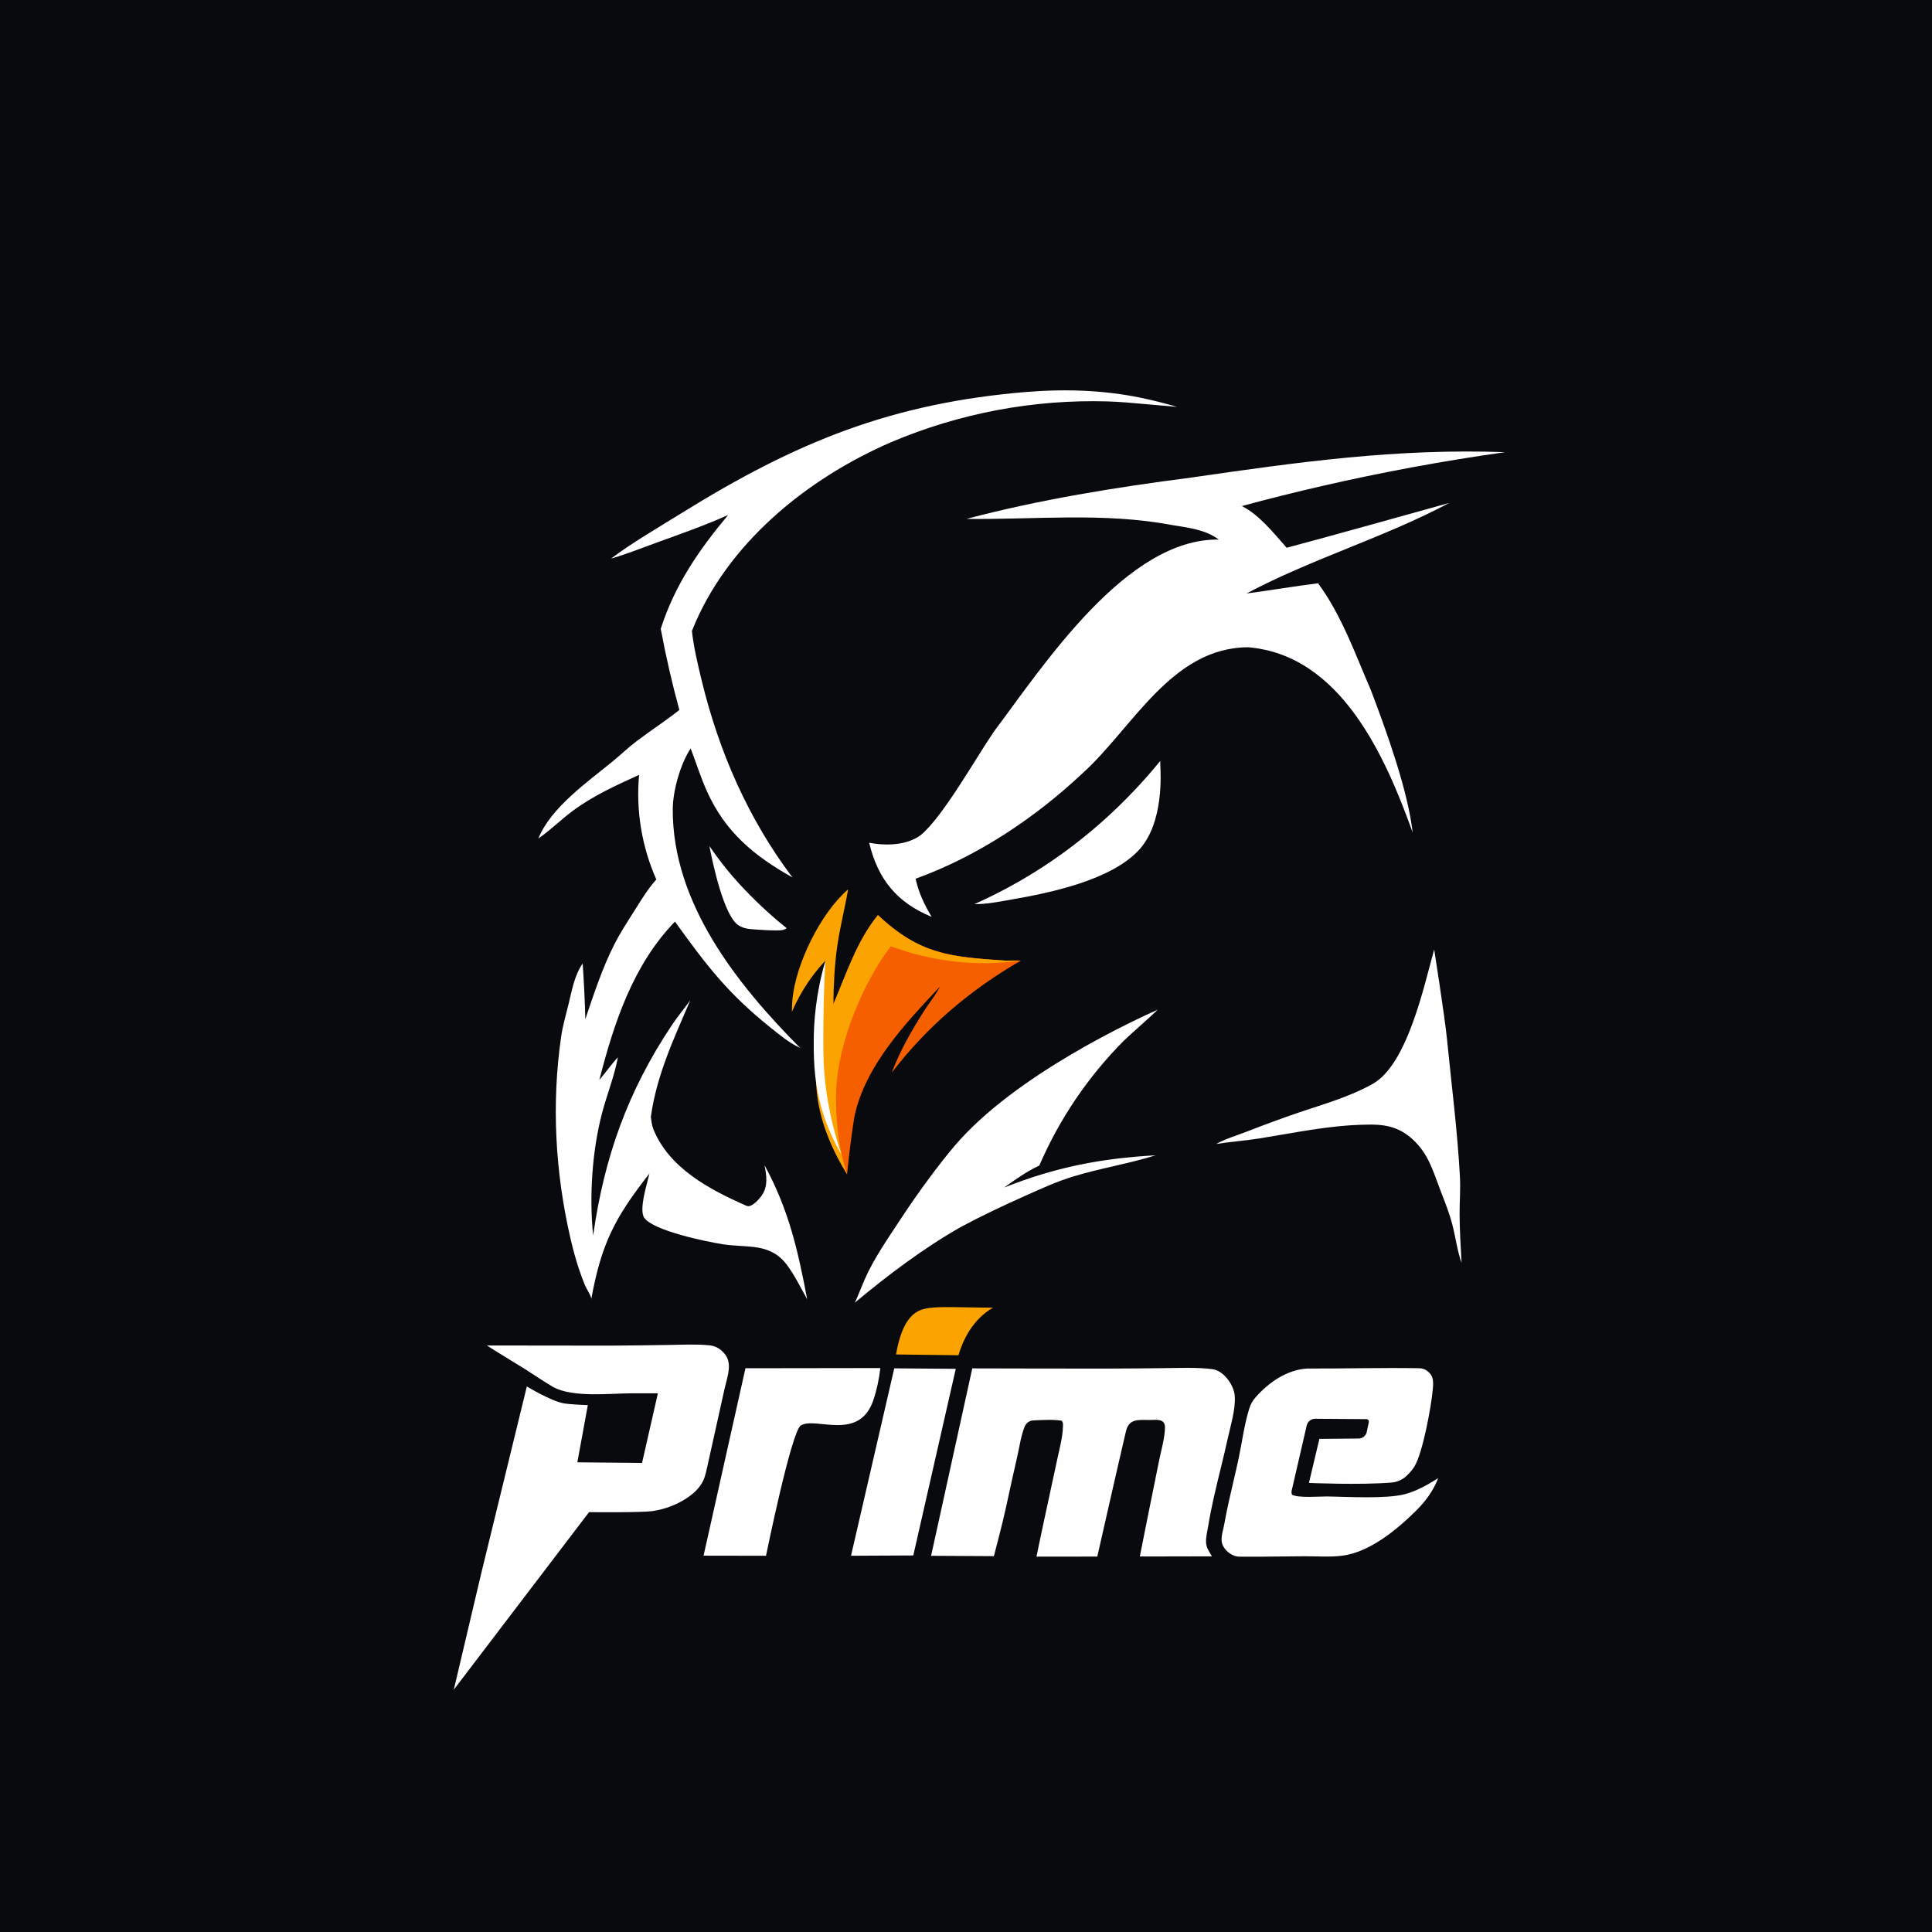
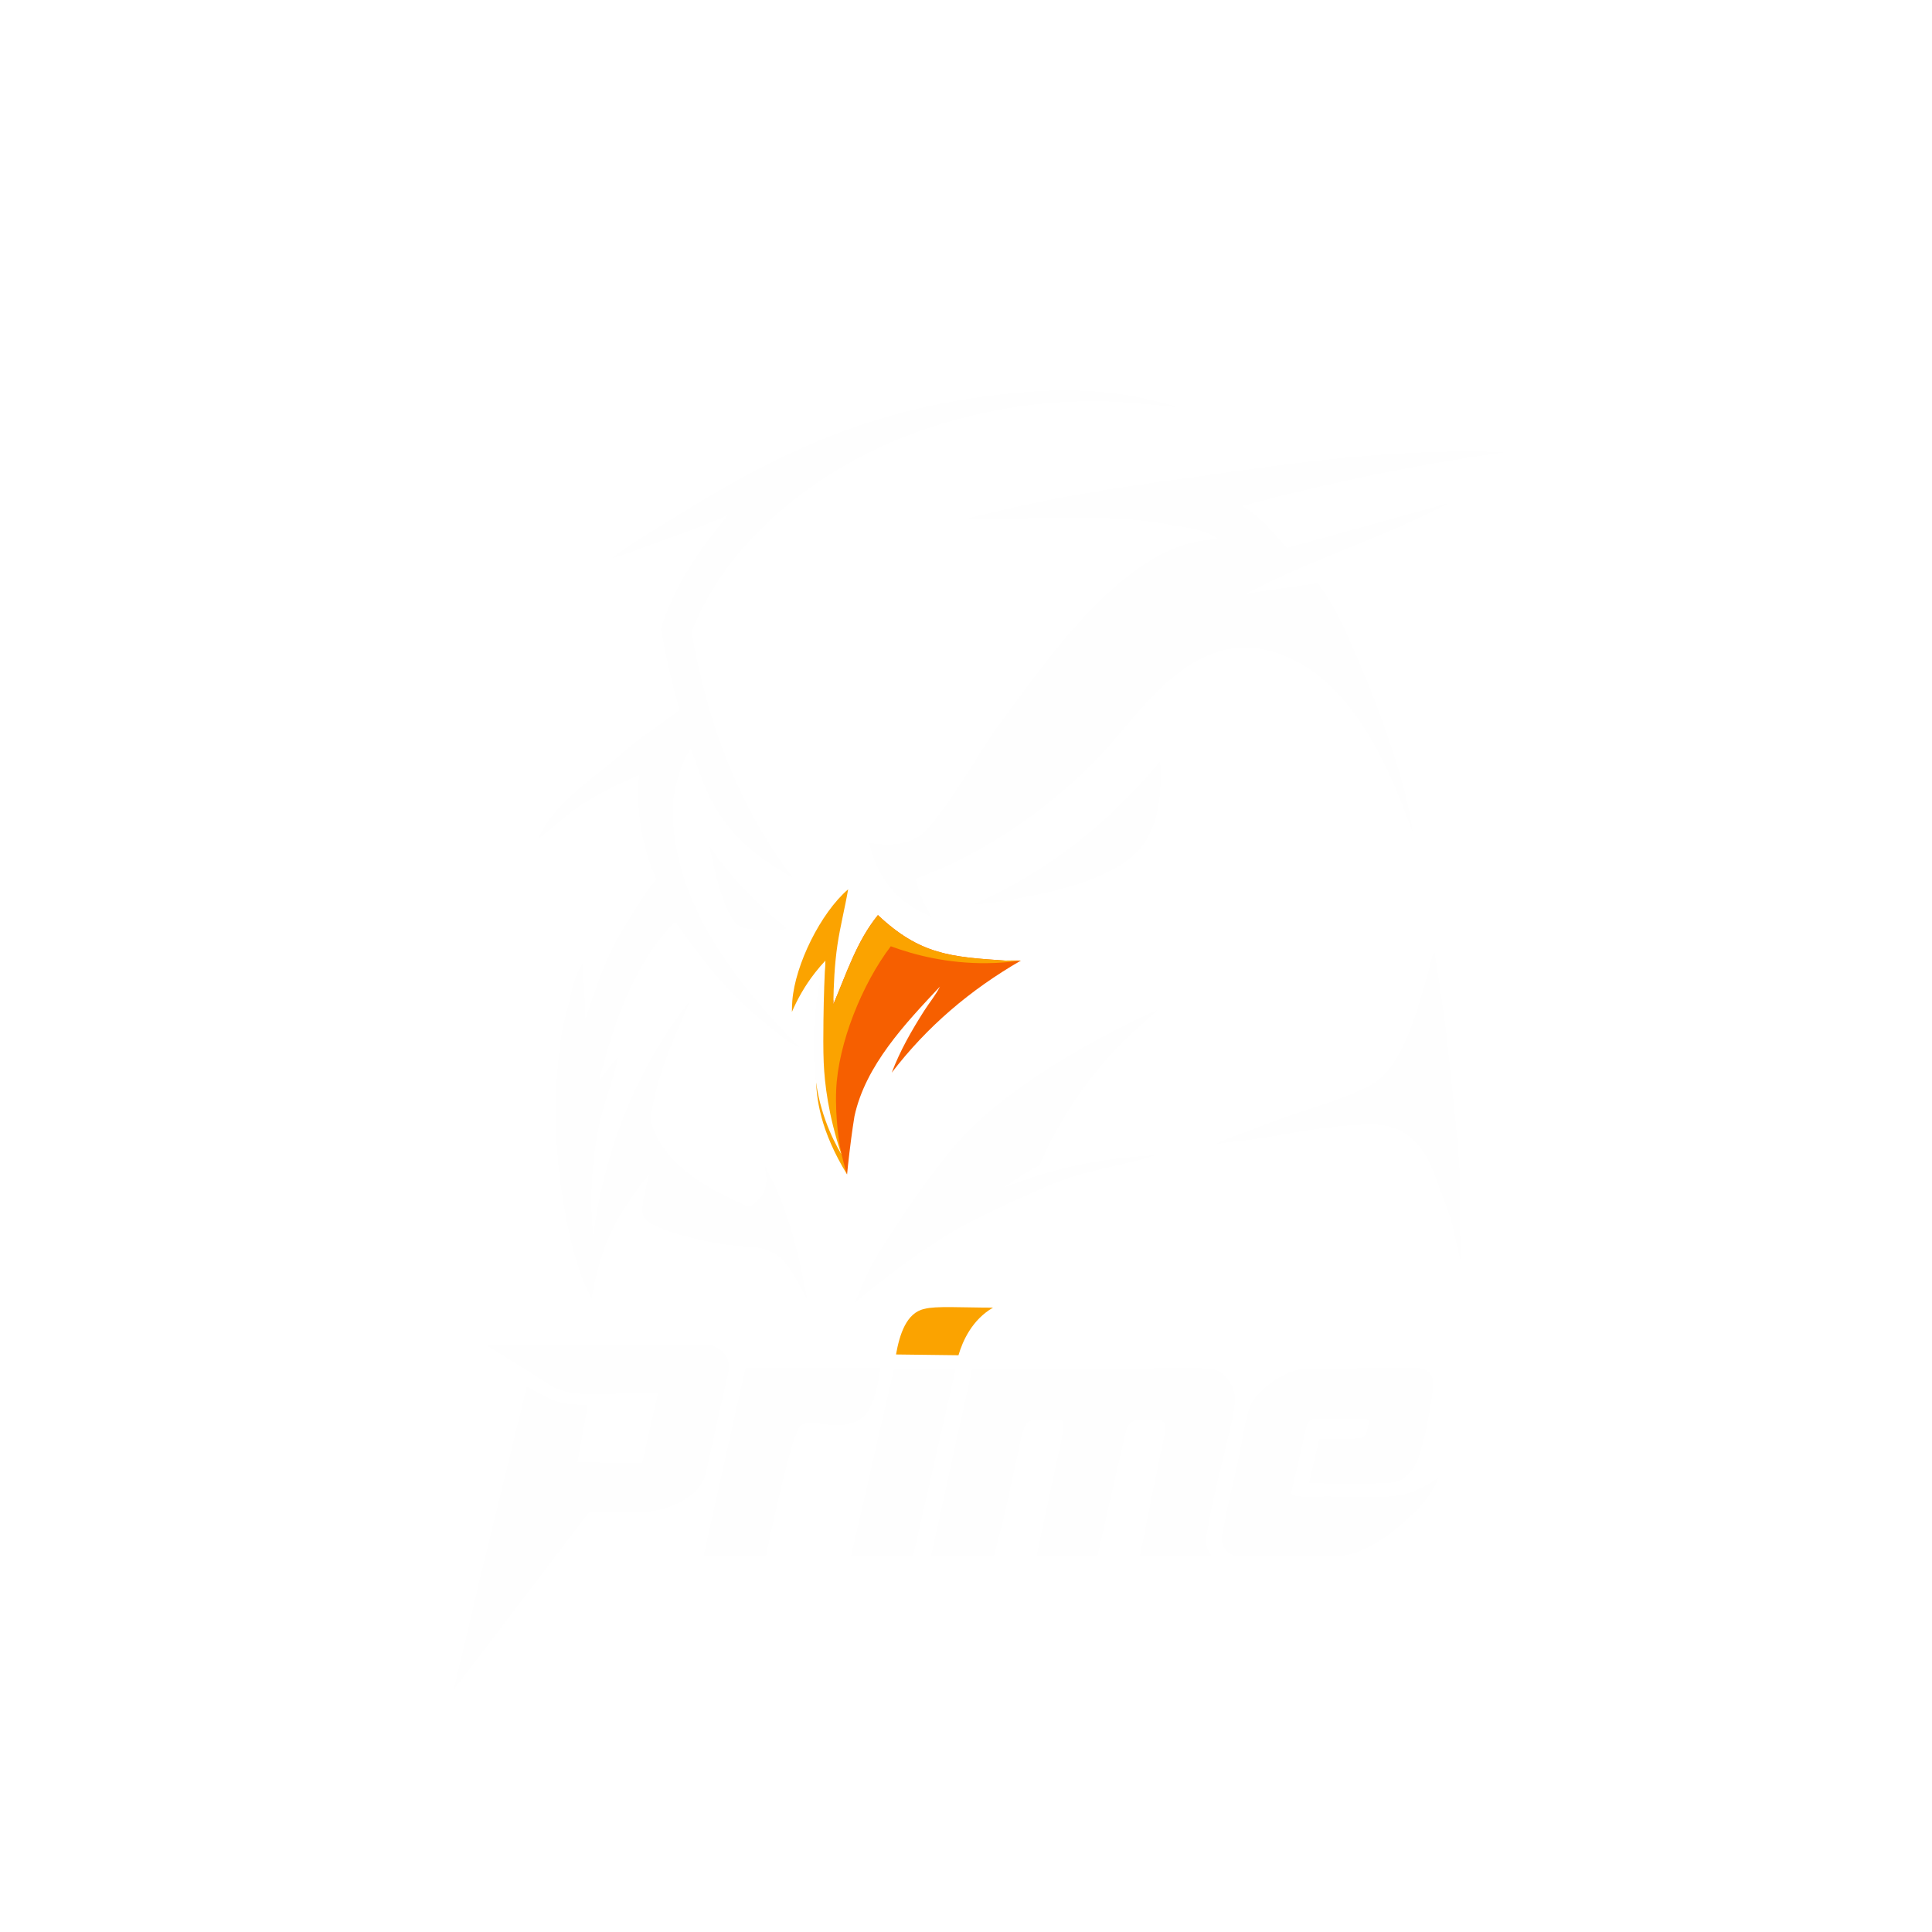
- <svg xmlns="http://www.w3.org/2000/svg" id="_Слой_1" data-name="Слой 1" viewBox="0 0 2000 2000">
-   <defs>
-     <style>
-       .cls-1 {
-         fill: #fba300;
-       }
- 
-       .cls-2 {
-         fill: #080a0d;
-       }
- 
-       .cls-3 {
-         fill: #f65f00;
-       }
- 
-       .cls-4 {
-         fill: #fefefe;
-       }
-     </style>
-   </defs>
-   <path class="cls-2" d="M0,0h2000v2000H0V0Z" />
-   <path class="cls-4" d="M1558.04,468.09c-31.41,4.42-63.77,9.65-97,15.82-62.36,11.58-120.92,25.2-175.47,39.95,18.03,9.06,33.18,28.24,46.38,43.19,41.14-10.9,128.59-35.36,168.38-46.45-67.08,35.74-142.62,57.92-209.88,93.76,24.7-3.25,49.29-7.47,74-10.54,24.36,32.97,38.36,73.04,54.63,110.45,16.22,42.78,38.13,103.13,43.34,147.59-28.29-78.8-74.47-183.75-170.26-191.81-79.64.24-119.8,83.86-171.74,130.64-49.41,46.37-108.77,85.91-172.61,108.97,3.29,14.75,8.95,26.55,16.63,39.46-35.94-14.72-55.62-38.93-64.69-76.68,17.52,3.18,38.69,2.92,53.52-8.05,22.78-18.86,56.66-79.26,75.61-107.04,52.2-69.63,137.41-200.16,232.78-198.81-13.84-10.38-31.72-12.27-48.3-15-70.52-13.35-141.74-5.54-212.91-6.36,76.2-20.17,154.67-32.71,232.87-42.84,110.99-16.03,212.22-30.31,324.72-26.25Z" />
-   <path class="cls-4" d="M1063.97,405.67c70.79-5.78,116.62,5.7,135.17,10.26,8.06,1.98,14.72,3.88,19.35,5.27-10.17-.87-18.21-1.58-23.03-2.01-23.88-2.12-35.45-3.25-48.74-3.64-4.78-.14-9.56-.22-14.35-.23-4.79-.01-9.57.04-14.35.16-4.79.12-9.57.3-14.35.54-4.77.25-9.55.56-14.32.93-4.77.37-9.54.81-14.29,1.32-4.76.5-9.51,1.07-14.26,1.7-4.74.63-9.47,1.32-14.2,2.08-4.72.76-9.43,1.58-14.14,2.46-4.7.88-9.39,1.83-14.07,2.84-4.67,1.01-9.33,2.08-13.98,3.22-4.65,1.14-9.28,2.33-13.9,3.59-4.62,1.26-9.21,2.58-13.79,3.96-4.58,1.38-9.14,2.83-13.68,4.33-4.54,1.51-9.06,3.07-13.56,4.7-4.5,1.63-8.98,3.32-13.43,5.06-4.45,1.75-8.88,3.56-13.29,5.42-87.34,37.72-170.79,105.28-206.51,195.61,1.98,17.32,6.09,34.57,10.2,51.49,17.86,73.53,48.22,143.08,93.92,203.61-39.85-22.41-69.74-47-88.86-89.9-6.33-14.21-10.98-29.14-16.55-43.66-10.55,15.86-18.43,43.72-18.52,62.82-.45,97.37,66.67,181.61,131.86,247.2-11.16-5.03-21.54-13.74-31.09-21.39-43.97-35.26-66.01-64.26-98.49-109.36-43.39,44.75-63.1,104.76-78.29,163.88,6.59-7.65,12.27-16.05,19.21-23.4-3.56,19.35-11.33,38.52-16.35,57.59-10.35,39.32-13.41,86.51-9.29,126.94,11.51-80.99,35.71-149.16,81.29-217.51,5.98-8.97,12.93-17.36,19.29-26.08-17.05,39.96-34.78,77.23-40.83,120.79.56,4.24,1.03,8.74,2.64,12.73,16.25,40.19,57.9,62.26,95.39,78.83.85.37,1.71.75,2.63.82,4.71.36,11.93-7.74,14.29-11.26,6.57-9.8,4.85-20.44,2.69-31.26,25.13,46.06,34.54,87.98,44.21,138.87-6.54-11.58-12.74-24.46-20.63-35.11-17.58-23.74-40.75-17.86-66.51-21.8-17.19-2.63-72.6-14.18-81.57-27.48-5.76-8.55,3.26-36.06,5.39-45.75-35.85,45.79-49.62,72.18-60.23,130.11.5-2.73-5.05-10.99-6.21-13.78-2.26-5.46-4.31-10.99-6.2-16.59-3.62-10.74-6.59-21.7-9.13-32.74-15.76-68.38-19.71-139.42-9.58-208.93,1.64-11.25,4.89-22.28,7.6-33.36,3.56-14.5,6.06-29.75,14.67-42.22,1.25,19.29,2.3,38.37,2.72,57.7,8.88-26.1,17.49-52.78,30.04-77.4,6.34-12.45,14.06-24.22,21.52-36.02,6.81-10.78,13.38-21.73,21.96-31.21-.94-2.11-1.84-4.24-2.72-6.38-.87-2.14-1.71-4.29-2.51-6.46-.8-2.17-1.57-4.35-2.3-6.54-.73-2.19-1.43-4.39-2.09-6.61-.66-2.21-1.29-4.44-1.88-6.67-.59-2.23-1.15-4.48-1.67-6.73-.52-2.25-1.01-4.51-1.45-6.78-.45-2.27-.86-4.54-1.24-6.82-.38-2.28-.72-4.57-1.02-6.86-.3-2.29-.57-4.59-.8-6.89-.23-2.3-.42-4.6-.58-6.91-.16-2.31-.28-4.61-.36-6.92-.08-2.31-.13-4.62-.14-6.93-.01-2.31.02-4.62.08-6.93.06-2.31.16-4.62.3-6.93.14-2.31.31-4.61.52-6.91-23.63,10.76-47.27,21.46-68.3,36.97-12.42,9.16-23.17,20.09-35.99,28.93,12.85-31.87,50.53-58.26,76.33-79.36,8.57-7,16.55-14.71,25.37-21.4,14.59-11.07,29.9-20.89,44.28-32.33-7.59-27.74-14.01-55.76-19.27-84.04,14.67-45.59,39.46-81.48,69.78-117.8-24.12,10.82-48.99,19.54-73.83,28.53-15.68,5.68-31.43,12-47.43,16.68,20.23-15.52,49.92-32.8,72.01-46.53,119.68-74.37,218.55-114.67,359.45-126.17Z" />
-   <path class="cls-4" d="M1147.93,1416.74c18.99.03,37.97-.29,56.96-.45,16.39-.14,33.91-1.01,50.19,1.06,11.92,1.51,22.59,16.91,23.19,28.25.73,13.84-4.21,29.4-7.16,42.91-4.46,20.38-9.83,40.54-14.4,60.9-2.29,10.18-4.38,20.4-6.05,30.7-.87,5.35-2.33,10.74-2.17,16.2.17,6.11,3.26,9.69,6.12,14.82l-74.67.15s13.36-67.33,20.02-99.68c2.21-10.76,5.74-22.62,6.03-33.56.26-9.96-8.92-8.08-16.17-8.08-12.2,0-21.27-1.48-24.36,12.23-6.52,27.54-29.55,129.18-29.55,129.18l-62.94.06s5.07-24.78,7.55-36.07l14.05-65.17c2.25-10.59,5.44-22.09,5.77-32.93.08-2.64.42-4.59-1.38-6.58-9.16-1.39-19.56-.69-29.25-.28-3.89.16-7.35,2.55-8.84,6.15-3.81,9.19-5.24,19.49-7.34,29.11-4.09,18.01-8.09,36.04-11.98,54.09-3.49,16.58-12.69,51.17-12.69,51.17l-64.99-.36,42.62-194.01s120.14.29,141.49.22Z" />
-   <path class="cls-4" d="M504.04,1392.83l128.73.15c20.21-.13,40.42-.37,60.63-.72,13.64-.19,27.47-.97,41.07.42,4.69.48,9.15,2.41,12.63,5.6,2.51,2.31,4.71,4.88,6,8.17,3.77,9.67-.73,20.82-2.91,30.64l-7.93,35.75-10.37,46.72c-1.55,6.99-2.69,12.2-6.76,18.03-3.8,5.44-8.91,9.81-14.43,13.43-1.31.85-2.64,1.67-4,2.45-1.35.78-2.73,1.52-4.12,2.23-1.39.71-2.81,1.37-4.24,2-1.43.63-2.88,1.23-4.34,1.78-1.46.55-2.94,1.06-4.43,1.54-1.49.48-2.99.91-4.5,1.31-1.51.4-3.03.75-4.56,1.06-1.53.32-3.07.59-4.62.82-12.1,1.8-66.1,1.14-66.1,1.14l-140.02,183.8,28.29-119.97,47.32-193.93s24.87,15.03,37.68,17.38c7.89,1.44,25.46,1.94,25.46,1.94l-10.85,59.21,66.98.62,16.38-72.04s-22.77-.07-27.73-.02c-23.56.22-60,4.47-80.41-6.34-9.23-5.51-19.36-12.15-28.84-18.35-13.95-8.77-26.58-16.13-40-24.8Z" />
-   <path class="cls-4" d="M1353.27,1416.72c38.62.08,77.4-.97,116-.35,3.14.05,6.19,1.13,8.6,3.14,1.09.9,2.11,1.87,2.97,2.95,3.44,4.33,2.84,10.75,2.38,15.94-1.5,16.89-10.33,65.89-19.13,79.92-2.21,3.52-4.93,6.55-7.88,9.36-4.27,4.06-9.78,6.59-15.65,7.06-33.15,2.69-85.56.39-85.56.39l10.83-45.61,40.71-.35c4.03-.03,7.49-2.87,8.32-6.81l2.14-10.15c.34-1.6-.88-3.11-2.52-3.13l-53.02-.37c-4.17-.03-7.8,2.84-8.74,6.9-4.02,17.54-14.35,62.49-15.37,66.57-.56,2.21-.5,3,.11,5.12,6.24,3.62,28.43,1.8,36.33,1.8,21.16.38,60.95,2.66,80.13-2.23,12.23-3.13,24.2-9.95,34.83-16.63-4.78,12.76-13.08,23.99-22.8,33.6-19.8,19.59-47.93,43.02-76.65,46.64-12.75,1.59-26.47.47-39.35.56-14.78.11-29.57.33-44.35.42-7.51.05-15.03.06-22.54.03-6.85-.03-13.73-5.07-16.86-11.02-3.68-7-.17-15.09,1.08-22.28,1.44-8.23,3.16-16.41,4.96-24.57,3.26-14.81,6.97-29.52,10.1-44.36v-.05c3.57-16.92,5.74-34.74,10.95-51.2,1.49-4.71,3.54-8.21,6.8-11.89,13.55-15.29,32.51-28.29,53.19-29.41Z" />
-   <path class="cls-3" d="M1040.62,994.4c-56.54-3.79-88.29-6.12-131.79-47.09-22.03,27-32.65,60.86-46.17,92.36.02-1.67.06-3.37.09-5.06-.18.88-.37,1.77-.57,2.65-.91,4.07-1.9,8.13-2.99,12.15-1.14,4.19-2.53,8.31-3.39,12.58-1.65,8.21-1.87,16.59-2.12,24.93-.25,8.28-.87,16.55-1.14,24.83-.28,8.45-.32,16.91-.11,25.37.21,8.28.78,16.52,1.42,24.78.16,2,.29,4,.4,6,7.55,15.96,15.09,31.91,22.64,47.87.45-4.7,1.26-12.71,2.45-22.66,2.49-20.87,4.95-36.44,5.21-37.63,11.4-52.63,52.71-96.06,88.47-134.13-4.3,8.69-11.15,16.85-16.37,25.08-13.19,20.78-24.78,40.97-33.54,64.03,36.69-47.99,81.49-85.89,133.69-116.06-5.37-.25-10.79-.05-16.17,0Z" />
-   <path class="cls-1" d="M819.78,1047.54c.01-3.92.16-7.83.45-11.74,2.99-37.34,29.33-90.79,57.76-115.18-3.31,19.25-8.21,38.25-11.08,57.56-2.96,19.96-3.96,41.33-4.24,61.5,13.52-31.5,24.14-65.36,46.17-92.36,43.5,40.96,75.25,43.3,131.79,47.09,5.39,0,10.78,0,16.17,0-10.75,1.52-22.5,2.52-35.13,2.66-40.7.43-74.8-8.38-99.53-17.49-29.49,38.71-54.57,100.4-56.54,148.96-1.22,29.93,3.92,58.22,3.92,58.22,2.23,11.76,5,21.61,7.38,29.03-27.34-44.42-32.56-79.17-32.1-103,.25-13.12,2.29-26.47,9.09-111.34.16-2,.4-5.04.56-7-3.5,3.72-7.04,7.8-10.55,12.28-11.21,14.3-18.84,28.5-24.12,40.82Z" />
-   <path class="cls-4" d="M1198.3,1045.29c-1.16,1.87-29.94,27.03-34.77,31.89-2.31,2.32-4.6,4.67-6.85,7.04-2.25,2.37-4.48,4.77-6.68,7.2-2.2,2.43-4.37,4.88-6.52,7.36-2.14,2.47-4.25,4.97-6.33,7.5-2.09,2.53-4.14,5.08-6.16,7.66-2.03,2.57-4.02,5.17-5.98,7.79-1.96,2.63-3.89,5.27-5.79,7.94-1.9,2.67-3.77,5.35-5.61,8.06-1.83,2.71-3.64,5.45-5.41,8.2-1.77,2.75-3.51,5.53-5.22,8.32-1.71,2.8-3.38,5.62-5.02,8.45-1.65,2.83-3.26,5.69-4.83,8.56-1.57,2.87-3.11,5.75-4.62,8.66-1.51,2.91-2.98,5.84-4.41,8.78-1.44,2.94-2.84,5.9-4.21,8.88-1.37,2.97-2.7,5.96-4,8.97-12.88,5.99-24.87,14.56-36.43,22.77,53.77-21.14,99.43-30.12,156.92-33.37-28.04,8.75-57.37,13.41-85.43,21.97-16.99,5.18-33.19,12.61-49.37,19.84-22.77,10.17-45.07,20.7-67.06,32.47-38.57,21.91-75.45,49.84-109.53,78.22,3.64-7.85,6.66-16.03,10.13-23.97,9.67-22.12,24.55-43.1,37.74-63.26,18.47-28.23,40.33-57.29,54.96-74.58,63.1-74.59,190.59-132.47,210.48-141.35Z" />
-   <path class="cls-4" d="M771.68,1416.4l139.65-.2c-1.3,11.22-3.63,22.67-7.27,33.31-14.76,43.15-59.64,16.77-75.01,26.07-9.79,5.92-36.08,134.95-36.08,134.95l-64.64-.11,43.36-194.01Z" />
-   <path class="cls-4" d="M1484.67,982.89s11.03,70.34,13.2,92.29c4.69,47.57,10.87,95.21,13.44,142.98.7,12.91-.4,25.94-.34,38.88.07,16.76,1.13,33.58,2.03,50.32-4.41-12.47-6.12-26.27-9.41-39.14-3.19-12.49-7.9-24.07-12.51-36.07-7.78-20.29-12.27-37.69-28.92-52.9-14.69-13.42-30.14-15.72-49.32-14.98-36.92.67-72.92,8.45-109.18,14.25-14.82,2.37-29.84,3.39-44.69,5.72,9.76-5.38,21.37-8.85,31.8-12.83,17.6-6.89,35.34-13.42,53.21-19.57,25.72-8.68,53.41-16.47,77.17-29.9,35.92-20.31,52.93-101.28,63.52-139.05Z" />
-   <path class="cls-4" d="M925.73,1416.51l63.69.49s-29.32,129.03-43.98,193.2c-21.49.11-42.98.21-64.47.32,14.92-64.67,44.76-194.01,44.76-194.01Z" />
-   <path class="cls-4" d="M1201.06,787.78c.07,1.38.15,3.43.18,5.91.07,5.51,4.06,57.61-22.08,86.07-28.67,31.22-91.14,44.34-131.97,51.42-10.97,1.9-22.17,4.19-33.3,4.67-1.7.01-3.41.02-5.11.04,14.97-6.67,30.48-14.44,46.29-23.5,65.83-37.76,113.18-84.47,145.99-124.61Z" />
-   <path class="cls-1" d="M956.98,1354.96c11.91-3.17,37.37-1.35,70.97-1.29-21.67,12.58-31.43,34.48-35.74,49.27-21.55-.27-43.11-.53-64.66-.8,3.64-20.36,10.61-43.22,29.44-47.18Z" />
-   <path class="cls-4" d="M734.34,875.76c6.98,10.24,13.37,18.51,18.32,24.58,3.32,4.08,17.61,21.46,40.18,42.09,8.55,7.82,16.03,14.04,21.54,18.46-.76.51-1.73,1.05-2.91,1.47,0,0-.7.24-1.45.43-4.52,1.1-31.25-.48-36.55-1.45-3.18-.58-6.33-1.74-9.05-3.51-15.05-9.78-26.55-63.59-30.06-82.06Z" />
-   <path class="cls-4" d="M854.44,994.44c-.8,14.75-1.72,35.95-2,61.56-.15,13.55-.33,30.38.27,44.02.96,22.06,4.77,54.44,18.22,94.82-4.7-7.98-10.89-19.71-16.26-34.62-12.01-33.31-12.28-61.17-12.3-81.41-.02-20.3,2.05-49.84,12.07-84.37Z" />
+ <svg xmlns="http://www.w3.org/2000/svg" width="2000" height="2000" data-name="Слой 1">
+   <g>
+     <path id="svg_2" fill="#fefefe" d="m1558.04,468.09c-31.41,4.42 -63.77,9.65 -97,15.82c-62.36,11.58 -120.92,25.2 -175.47,39.95c18.03,9.06 33.18,28.24 46.38,43.19c41.14,-10.9 128.59,-35.36 168.38,-46.45c-67.08,35.74 -142.62,57.92 -209.88,93.76c24.7,-3.25 49.29,-7.47 74,-10.54c24.36,32.97 38.36,73.04 54.63,110.45c16.22,42.78 38.13,103.13 43.34,147.59c-28.29,-78.8 -74.47,-183.75 -170.26,-191.81c-79.64,0.24 -119.8,83.86 -171.74,130.64c-49.41,46.37 -108.77,85.91 -172.61,108.97c3.29,14.75 8.95,26.55 16.63,39.46c-35.94,-14.72 -55.62,-38.93 -64.69,-76.68c17.52,3.18 38.69,2.92 53.52,-8.05c22.78,-18.86 56.66,-79.26 75.61,-107.04c52.2,-69.63 137.41,-200.16 232.78,-198.81c-13.84,-10.38 -31.72,-12.27 -48.3,-15c-70.52,-13.35 -141.74,-5.54 -212.91,-6.36c76.2,-20.17 154.67,-32.71 232.87,-42.84c110.99,-16.03 212.22,-30.31 324.72,-26.25z" class="cls-4" />
+     <path id="svg_3" fill="#fefefe" d="m1063.97,405.67c70.79,-5.78 116.62,5.7 135.17,10.26c8.06,1.98 14.72,3.88 19.35,5.27c-10.17,-0.87 -18.21,-1.58 -23.03,-2.01c-23.88,-2.12 -35.45,-3.25 -48.74,-3.64c-4.78,-0.14 -9.56,-0.22 -14.35,-0.23c-4.79,-0.01 -9.57,0.04 -14.35,0.16c-4.79,0.12 -9.57,0.3 -14.35,0.54c-4.77,0.25 -9.55,0.56 -14.32,0.93c-4.77,0.37 -9.54,0.81 -14.29,1.32c-4.76,0.5 -9.51,1.07 -14.26,1.7c-4.74,0.63 -9.47,1.32 -14.2,2.08c-4.72,0.76 -9.43,1.58 -14.14,2.46c-4.7,0.88 -9.39,1.83 -14.07,2.84c-4.67,1.01 -9.33,2.08 -13.98,3.22c-4.65,1.14 -9.28,2.33 -13.9,3.59c-4.62,1.26 -9.21,2.58 -13.79,3.96c-4.58,1.38 -9.14,2.83 -13.68,4.33c-4.54,1.51 -9.06,3.07 -13.56,4.7c-4.5,1.63 -8.98,3.32 -13.43,5.06c-4.45,1.75 -8.88,3.56 -13.29,5.42c-87.34,37.72 -170.79,105.28 -206.51,195.61c1.98,17.32 6.09,34.57 10.2,51.49c17.86,73.53 48.22,143.08 93.92,203.61c-39.85,-22.41 -69.74,-47 -88.86,-89.9c-6.33,-14.21 -10.98,-29.14 -16.55,-43.66c-10.55,15.86 -18.43,43.72 -18.52,62.82c-0.45,97.37 66.67,181.61 131.86,247.2c-11.16,-5.03 -21.54,-13.74 -31.09,-21.39c-43.97,-35.26 -66.01,-64.26 -98.49,-109.36c-43.39,44.75 -63.1,104.76 -78.29,163.88c6.59,-7.65 12.27,-16.05 19.21,-23.4c-3.56,19.35 -11.33,38.52 -16.35,57.59c-10.35,39.32 -13.41,86.51 -9.29,126.94c11.51,-80.99 35.71,-149.16 81.29,-217.51c5.98,-8.97 12.93,-17.36 19.29,-26.08c-17.05,39.96 -34.78,77.23 -40.83,120.79c0.56,4.24 1.03,8.74 2.64,12.73c16.25,40.19 57.9,62.26 95.39,78.83c0.85,0.37 1.71,0.75 2.63,0.82c4.71,0.36 11.93,-7.74 14.29,-11.26c6.57,-9.8 4.85,-20.44 2.69,-31.26c25.13,46.06 34.54,87.98 44.21,138.87c-6.54,-11.58 -12.74,-24.46 -20.63,-35.11c-17.58,-23.74 -40.75,-17.86 -66.51,-21.8c-17.19,-2.63 -72.6,-14.18 -81.57,-27.48c-5.76,-8.55 3.26,-36.06 5.39,-45.75c-35.85,45.79 -49.62,72.18 -60.23,130.11c0.5,-2.73 -5.05,-10.99 -6.21,-13.78c-2.26,-5.46 -4.31,-10.99 -6.2,-16.59c-3.62,-10.74 -6.59,-21.7 -9.13,-32.74c-15.76,-68.38 -19.71,-139.42 -9.58,-208.93c1.64,-11.25 4.89,-22.28 7.6,-33.36c3.56,-14.5 6.06,-29.75 14.67,-42.22c1.25,19.29 2.3,38.37 2.72,57.7c8.88,-26.1 17.49,-52.78 30.04,-77.4c6.34,-12.45 14.06,-24.22 21.52,-36.02c6.81,-10.78 13.38,-21.73 21.96,-31.21c-0.94,-2.11 -1.84,-4.24 -2.72,-6.38c-0.87,-2.14 -1.71,-4.29 -2.51,-6.46c-0.8,-2.17 -1.57,-4.35 -2.3,-6.54c-0.73,-2.19 -1.43,-4.39 -2.09,-6.61c-0.66,-2.21 -1.29,-4.44 -1.88,-6.67c-0.59,-2.23 -1.15,-4.48 -1.67,-6.73c-0.52,-2.25 -1.01,-4.51 -1.45,-6.78c-0.45,-2.27 -0.86,-4.54 -1.24,-6.82c-0.38,-2.28 -0.72,-4.57 -1.02,-6.86c-0.3,-2.29 -0.57,-4.59 -0.8,-6.89c-0.23,-2.3 -0.42,-4.6 -0.58,-6.91c-0.16,-2.31 -0.28,-4.61 -0.36,-6.92c-0.08,-2.31 -0.13,-4.62 -0.14,-6.93c-0.01,-2.31 0.02,-4.62 0.08,-6.93c0.06,-2.31 0.16,-4.62 0.3,-6.93c0.14,-2.31 0.31,-4.61 0.52,-6.91c-23.63,10.76 -47.27,21.46 -68.3,36.97c-12.42,9.16 -23.17,20.09 -35.99,28.93c12.85,-31.87 50.53,-58.26 76.33,-79.36c8.57,-7 16.55,-14.71 25.37,-21.4c14.59,-11.07 29.9,-20.89 44.28,-32.33c-7.59,-27.74 -14.01,-55.76 -19.27,-84.04c14.67,-45.59 39.46,-81.48 69.78,-117.8c-24.12,10.82 -48.99,19.54 -73.83,28.53c-15.68,5.68 -31.43,12 -47.43,16.68c20.23,-15.52 49.92,-32.8 72.01,-46.53c119.68,-74.37 218.55,-114.67 359.45,-126.17l-0.01,0.05z" class="cls-4" />
+     <path id="svg_4" fill="#fefefe" d="m1147.93,1416.74c18.99,0.03 37.97,-0.29 56.96,-0.45c16.39,-0.14 33.91,-1.01 50.19,1.06c11.92,1.51 22.59,16.91 23.19,28.25c0.73,13.84 -4.21,29.4 -7.16,42.91c-4.46,20.38 -9.83,40.54 -14.4,60.9c-2.29,10.18 -4.38,20.4 -6.05,30.7c-0.87,5.35 -2.33,10.74 -2.17,16.2c0.17,6.11 3.26,9.69 6.12,14.82l-74.67,0.15s13.36,-67.33 20.02,-99.68c2.21,-10.76 5.74,-22.62 6.03,-33.56c0.26,-9.96 -8.92,-8.08 -16.17,-8.08c-12.2,0 -21.27,-1.48 -24.36,12.23c-6.52,27.54 -29.55,129.18 -29.55,129.18l-62.94,0.06s5.07,-24.78 7.55,-36.07l14.05,-65.17c2.25,-10.59 5.44,-22.09 5.77,-32.93c0.08,-2.64 0.42,-4.59 -1.38,-6.58c-9.16,-1.39 -19.56,-0.69 -29.25,-0.28c-3.89,0.16 -7.35,2.55 -8.84,6.15c-3.81,9.19 -5.24,19.49 -7.34,29.11c-4.09,18.01 -8.09,36.04 -11.98,54.09c-3.49,16.58 -12.69,51.17 -12.69,51.17l-64.99,-0.36l42.62,-194.01s120.14,0.29 141.49,0.22l-0.05,-0.03z" class="cls-4" />
+     <path id="svg_5" fill="#fefefe" d="m504.04,1392.83l128.73,0.15c20.21,-0.13 40.42,-0.37 60.63,-0.72c13.64,-0.19 27.47,-0.97 41.07,0.42c4.69,0.48 9.15,2.41 12.63,5.6c2.51,2.31 4.71,4.88 6,8.17c3.77,9.67 -0.73,20.82 -2.91,30.64l-7.93,35.75l-10.37,46.72c-1.55,6.99 -2.69,12.2 -6.76,18.03c-3.8,5.44 -8.91,9.81 -14.43,13.43c-1.31,0.85 -2.64,1.67 -4,2.45c-1.35,0.78 -2.73,1.52 -4.12,2.23c-1.39,0.71 -2.81,1.37 -4.24,2c-1.43,0.63 -2.88,1.23 -4.34,1.78c-1.46,0.55 -2.94,1.06 -4.43,1.54c-1.49,0.48 -2.99,0.91 -4.5,1.31c-1.51,0.4 -3.03,0.75 -4.56,1.06c-1.53,0.32 -3.07,0.59 -4.62,0.82c-12.1,1.8 -66.1,1.14 -66.1,1.14l-140.02,183.8l28.29,-119.97l47.32,-193.93s24.87,15.03 37.68,17.38c7.89,1.44 25.46,1.94 25.46,1.94l-10.85,59.21l66.98,0.62l16.38,-72.04s-22.77,-0.07 -27.73,-0.02c-23.56,0.22 -60,4.47 -80.41,-6.34c-9.23,-5.51 -19.36,-12.15 -28.84,-18.35c-13.95,-8.77 -26.58,-16.13 -40,-24.8l-0.01,-0.02z" class="cls-4" />
+     <path id="svg_6" fill="#fefefe" d="m1353.27,1416.72c38.62,0.08 77.4,-0.97 116,-0.35c3.14,0.05 6.19,1.13 8.6,3.14c1.09,0.9 2.11,1.87 2.97,2.95c3.44,4.33 2.84,10.75 2.38,15.94c-1.5,16.89 -10.33,65.89 -19.13,79.92c-2.21,3.52 -4.93,6.55 -7.88,9.36c-4.27,4.06 -9.78,6.59 -15.65,7.06c-33.15,2.69 -85.56,0.39 -85.56,0.39l10.83,-45.61l40.71,-0.35c4.03,-0.03 7.49,-2.87 8.32,-6.81l2.14,-10.15c0.34,-1.6 -0.88,-3.11 -2.52,-3.13l-53.02,-0.37c-4.17,-0.03 -7.8,2.84 -8.74,6.9c-4.02,17.54 -14.35,62.49 -15.37,66.57c-0.56,2.21 -0.5,3 0.11,5.12c6.24,3.62 28.43,1.8 36.33,1.8c21.16,0.38 60.95,2.66 80.13,-2.23c12.23,-3.13 24.2,-9.95 34.83,-16.63c-4.78,12.76 -13.08,23.99 -22.8,33.6c-19.8,19.59 -47.93,43.02 -76.65,46.64c-12.75,1.59 -26.47,0.47 -39.35,0.56c-14.78,0.11 -29.57,0.33 -44.35,0.42c-7.51,0.05 -15.03,0.06 -22.54,0.03c-6.85,-0.03 -13.73,-5.07 -16.86,-11.02c-3.68,-7 -0.17,-15.09 1.08,-22.28c1.44,-8.23 3.16,-16.41 4.96,-24.57c3.26,-14.81 6.97,-29.52 10.1,-44.36l0,-0.05c3.57,-16.92 5.74,-34.74 10.95,-51.2c1.49,-4.71 3.54,-8.21 6.8,-11.89c13.55,-15.29 32.51,-28.29 53.19,-29.41l-0.01,0.01z" class="cls-4" />
+     <path id="svg_7" fill="#f65f00" d="m1040.62,994.4c-56.54,-3.79 -88.29,-6.12 -131.79,-47.09c-22.03,27 -32.65,60.86 -46.17,92.36c0.02,-1.67 0.06,-3.37 0.09,-5.06c-0.18,0.88 -0.37,1.77 -0.57,2.65c-0.91,4.07 -1.9,8.13 -2.99,12.15c-1.14,4.19 -2.53,8.31 -3.39,12.58c-1.65,8.21 -1.87,16.59 -2.12,24.93c-0.25,8.28 -0.87,16.55 -1.14,24.83c-0.28,8.45 -0.32,16.91 -0.11,25.37c0.21,8.28 0.78,16.52 1.42,24.78c0.16,2 0.29,4 0.4,6c7.55,15.96 15.09,31.91 22.64,47.87c0.45,-4.7 1.26,-12.71 2.45,-22.66c2.49,-20.87 4.95,-36.44 5.21,-37.63c11.4,-52.63 52.71,-96.06 88.47,-134.13c-4.3,8.69 -11.15,16.85 -16.37,25.08c-13.19,20.78 -24.78,40.97 -33.54,64.03c36.69,-47.99 81.49,-85.89 133.69,-116.06c-5.37,-0.25 -10.79,-0.05 -16.17,0l-0.01,0z" class="cls-3" />
+     <path id="svg_8" fill="#fba300" d="m819.78,1047.54c0.01,-3.92 0.16,-7.83 0.45,-11.74c2.99,-37.34 29.33,-90.79 57.76,-115.18c-3.31,19.25 -8.21,38.25 -11.08,57.56c-2.96,19.96 -3.96,41.33 -4.24,61.5c13.52,-31.5 24.14,-65.36 46.17,-92.36c43.5,40.96 75.25,43.3 131.79,47.09c5.39,0 10.78,0 16.17,0c-10.75,1.52 -22.5,2.52 -35.13,2.66c-40.7,0.43 -74.8,-8.38 -99.53,-17.49c-29.49,38.71 -54.57,100.4 -56.54,148.96c-1.22,29.93 3.92,58.22 3.92,58.22c2.23,11.76 5,21.61 7.38,29.03c-27.34,-44.42 -32.56,-79.17 -32.1,-103c0.25,-13.12 2.29,-26.47 9.09,-111.34c0.16,-2 0.4,-5.04 0.56,-7c-3.5,3.72 -7.04,7.8 -10.55,12.28c-11.21,14.3 -18.84,28.5 -24.12,40.82l0,-0.01z" class="cls-1" />
+     <path id="svg_9" fill="#fefefe" d="m1198.3,1045.29c-1.16,1.87 -29.94,27.03 -34.77,31.89c-2.31,2.32 -4.6,4.67 -6.85,7.04c-2.25,2.37 -4.48,4.77 -6.68,7.2c-2.2,2.43 -4.37,4.88 -6.52,7.36c-2.14,2.47 -4.25,4.97 -6.33,7.5c-2.09,2.53 -4.14,5.08 -6.16,7.66c-2.03,2.57 -4.02,5.17 -5.98,7.79c-1.96,2.63 -3.89,5.27 -5.79,7.94c-1.9,2.67 -3.77,5.35 -5.61,8.06c-1.83,2.71 -3.64,5.45 -5.41,8.2c-1.77,2.75 -3.51,5.53 -5.22,8.32c-1.71,2.8 -3.38,5.62 -5.02,8.45c-1.65,2.83 -3.26,5.69 -4.83,8.56c-1.57,2.87 -3.11,5.75 -4.62,8.66c-1.51,2.91 -2.98,5.84 -4.41,8.78c-1.44,2.94 -2.84,5.9 -4.21,8.88c-1.37,2.97 -2.7,5.96 -4,8.97c-12.88,5.99 -24.87,14.56 -36.43,22.77c53.77,-21.14 99.43,-30.12 156.92,-33.37c-28.04,8.75 -57.37,13.41 -85.43,21.97c-16.99,5.18 -33.19,12.61 -49.37,19.84c-22.77,10.17 -45.07,20.7 -67.06,32.47c-38.57,21.91 -75.45,49.84 -109.53,78.22c3.64,-7.85 6.66,-16.03 10.13,-23.97c9.67,-22.12 24.55,-43.1 37.74,-63.26c18.47,-28.23 40.33,-57.29 54.96,-74.58c63.1,-74.59 190.59,-132.47 210.48,-141.35z" class="cls-4" />
+     <path id="svg_10" fill="#fefefe" d="m771.68,1416.4l139.65,-0.2c-1.3,11.22 -3.63,22.67 -7.27,33.31c-14.76,43.15 -59.64,16.77 -75.01,26.07c-9.79,5.92 -36.08,134.95 -36.08,134.95l-64.64,-0.11l43.36,-194.01l-0.01,-0.01z" class="cls-4" />
+     <path id="svg_11" fill="#fefefe" d="m1484.67,982.89s11.03,70.34 13.2,92.29c4.69,47.57 10.87,95.21 13.44,142.98c0.7,12.91 -0.4,25.94 -0.34,38.88c0.07,16.76 1.13,33.58 2.03,50.32c-4.41,-12.47 -6.12,-26.27 -9.41,-39.14c-3.19,-12.49 -7.9,-24.07 -12.51,-36.07c-7.78,-20.29 -12.27,-37.69 -28.92,-52.9c-14.69,-13.42 -30.14,-15.72 -49.32,-14.98c-36.92,0.67 -72.92,8.45 -109.18,14.25c-14.82,2.37 -29.84,3.39 -44.69,5.72c9.76,-5.38 21.37,-8.85 31.8,-12.83c17.6,-6.89 35.34,-13.42 53.21,-19.57c25.72,-8.68 53.41,-16.47 77.17,-29.9c35.92,-20.31 52.93,-101.28 63.52,-139.05z" class="cls-4" />
+     <path id="svg_12" fill="#fefefe" d="m925.73,1416.51l63.69,0.49s-29.32,129.03 -43.98,193.2c-21.49,0.11 -42.98,0.21 -64.47,0.32c14.92,-64.67 44.76,-194.01 44.76,-194.01z" class="cls-4" />
+     <path id="svg_13" fill="#fefefe" d="m1201.06,787.78c0.07,1.38 0.15,3.43 0.18,5.91c0.07,5.51 4.06,57.61 -22.08,86.07c-28.67,31.22 -91.14,44.34 -131.97,51.42c-10.97,1.9 -22.17,4.19 -33.3,4.67c-1.7,0.01 -3.41,0.02 -5.11,0.04c14.97,-6.67 30.48,-14.44 46.29,-23.5c65.83,-37.76 113.18,-84.47 145.99,-124.61z" class="cls-4" />
+     <path id="svg_14" fill="#fba300" d="m956.98,1354.96c11.91,-3.17 37.37,-1.35 70.97,-1.29c-21.67,12.58 -31.43,34.48 -35.74,49.27c-21.55,-0.27 -43.11,-0.53 -64.66,-0.8c3.64,-20.36 10.61,-43.22 29.44,-47.18l-0.01,0z" class="cls-1" />
+     <path id="svg_15" fill="#fefefe" d="m734.34,875.76c6.98,10.24 13.37,18.51 18.32,24.58c3.32,4.08 17.61,21.46 40.18,42.09c8.55,7.82 16.03,14.04 21.54,18.46c-0.76,0.51 -1.73,1.05 -2.91,1.47c0,0 -0.7,0.24 -1.45,0.43c-4.52,1.1 -31.25,-0.48 -36.55,-1.45c-3.18,-0.58 -6.33,-1.74 -9.05,-3.51c-15.05,-9.78 -26.55,-63.59 -30.06,-82.06l-0.02,-0.01z" class="cls-4" />
+     <path id="svg_16" fill="#fefefe" d="m854.44,994.44c-0.8,14.75 -1.72,35.95 -2,61.56c-0.15,13.55 -0.33,30.38 0.27,44.02c0.96,22.06 4.77,54.44 18.22,94.82c-4.7,-7.98 -10.89,-19.71 -16.26,-34.62c-12.01,-33.31 -12.28,-61.17 -12.3,-81.41c-0.02,-20.3 2.05,-49.84 12.07,-84.37z" class="cls-4" />
+   </g>
</svg>
